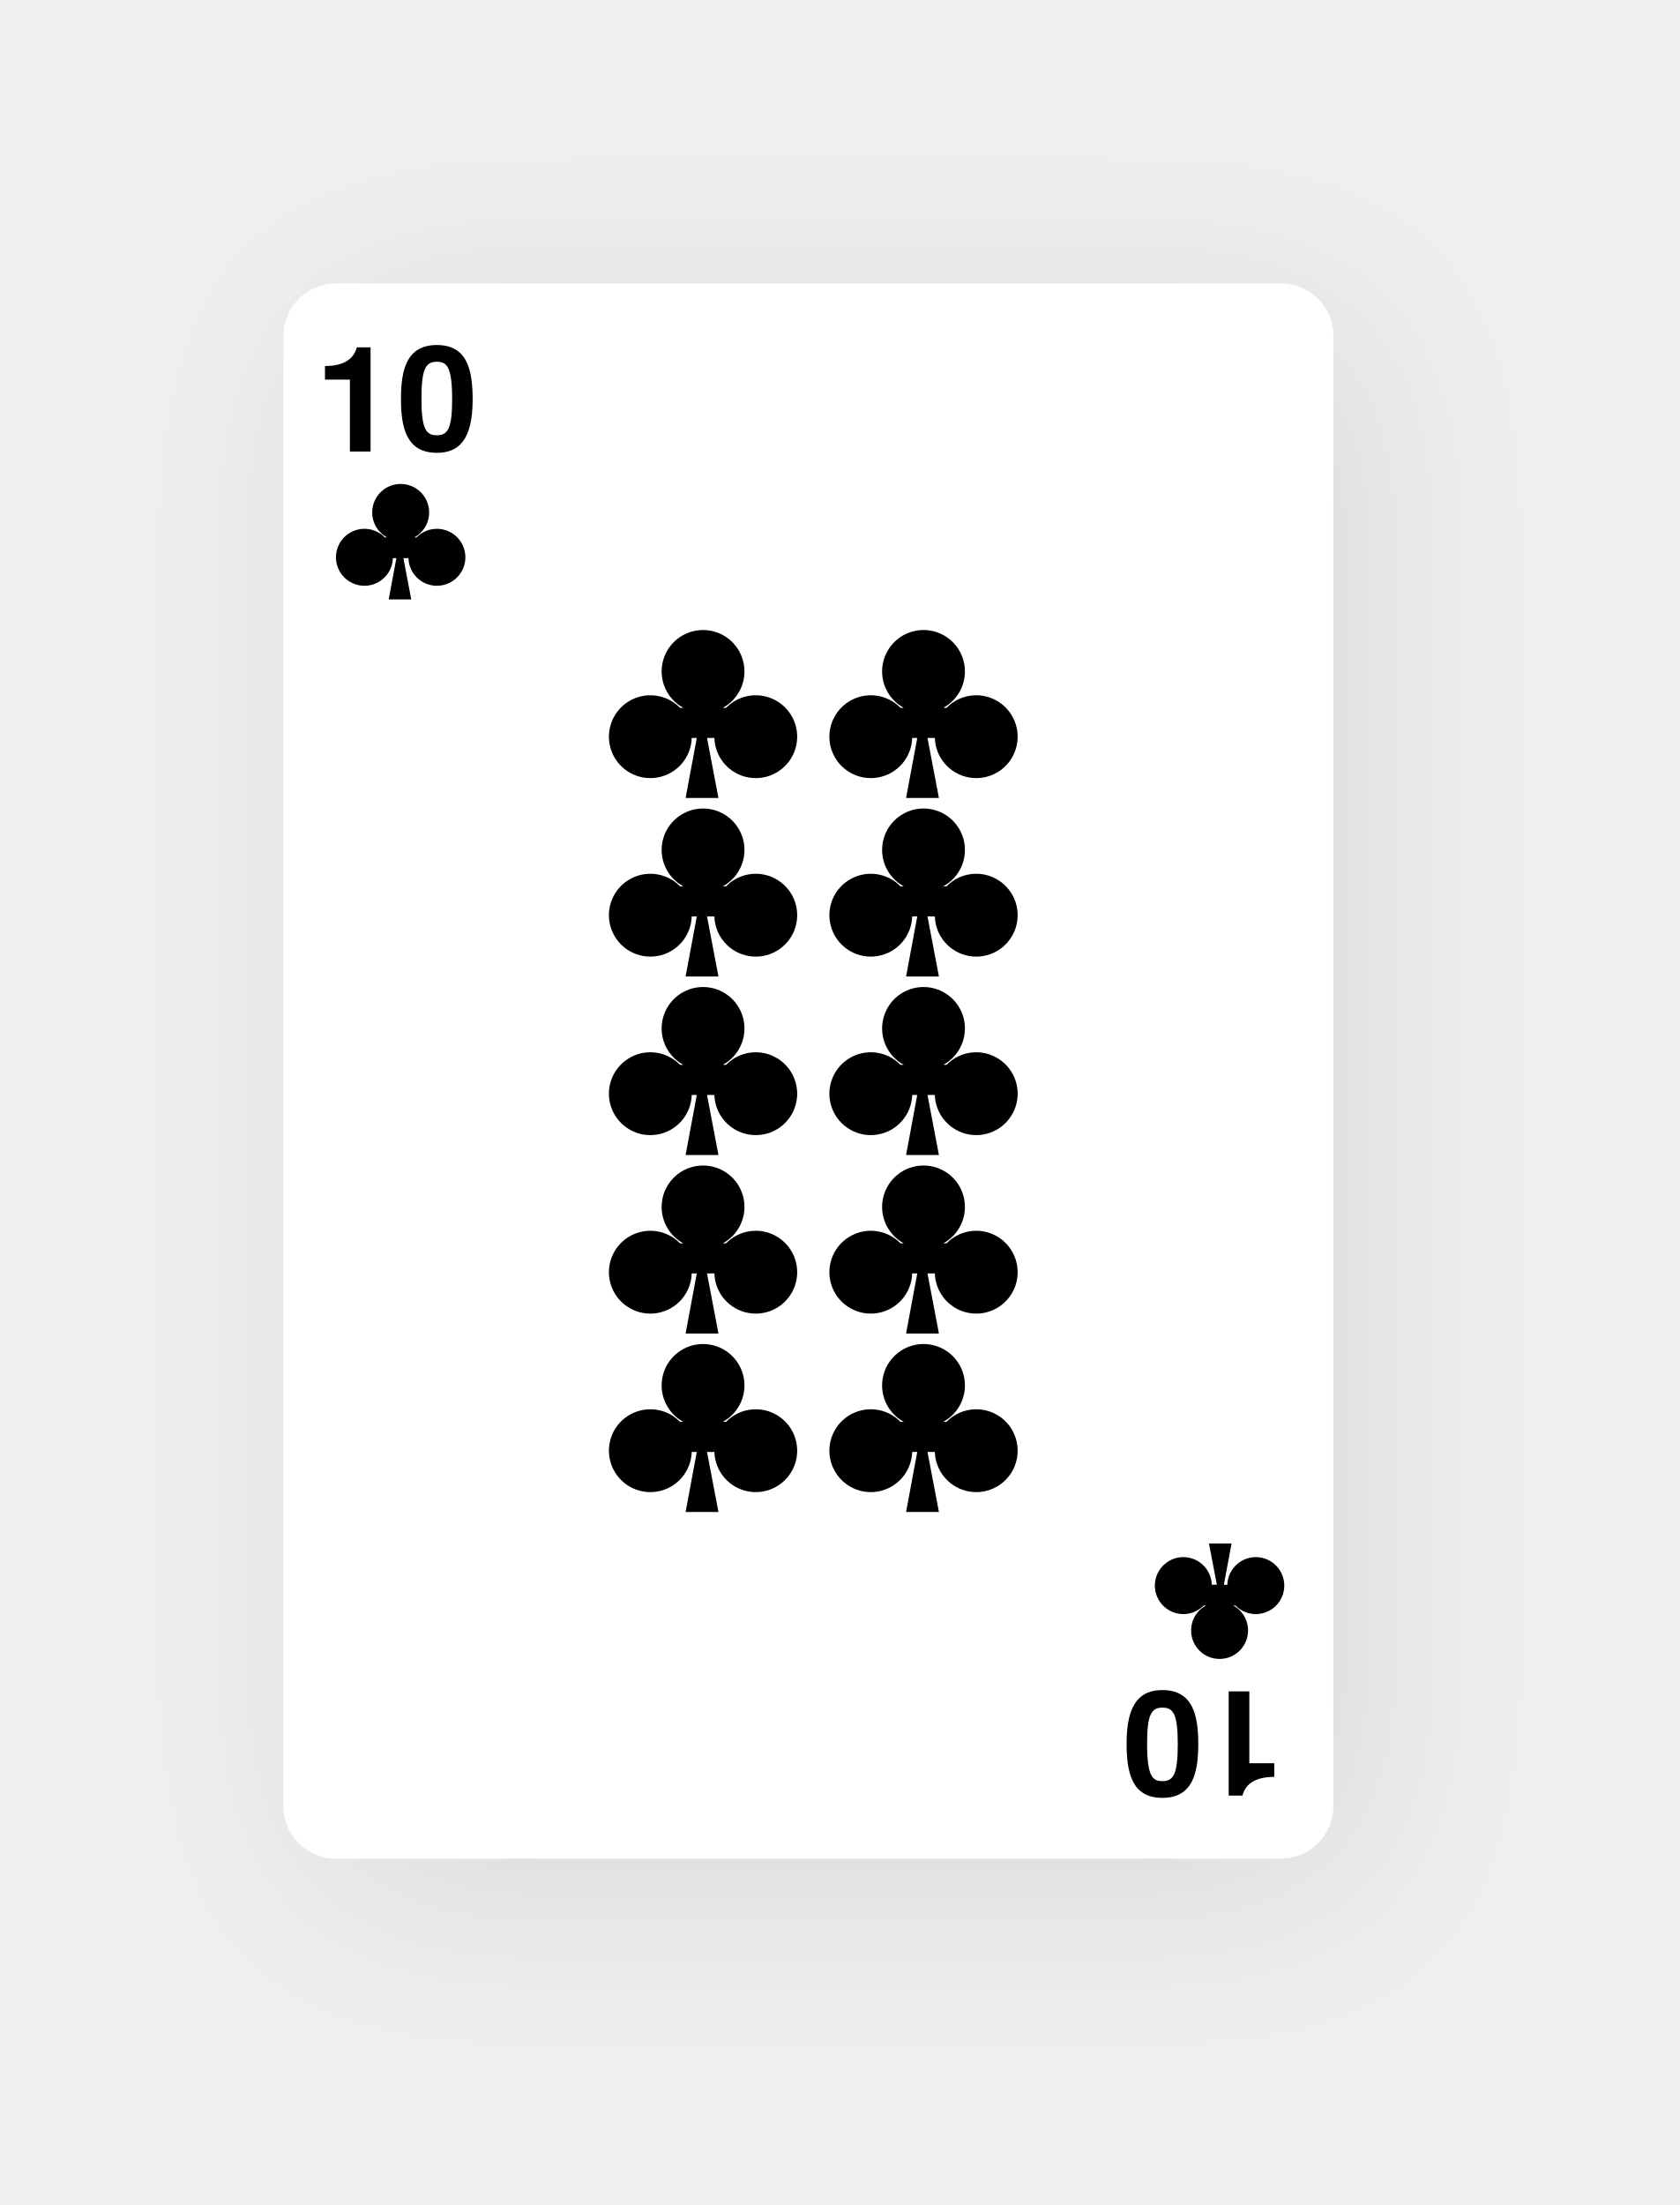
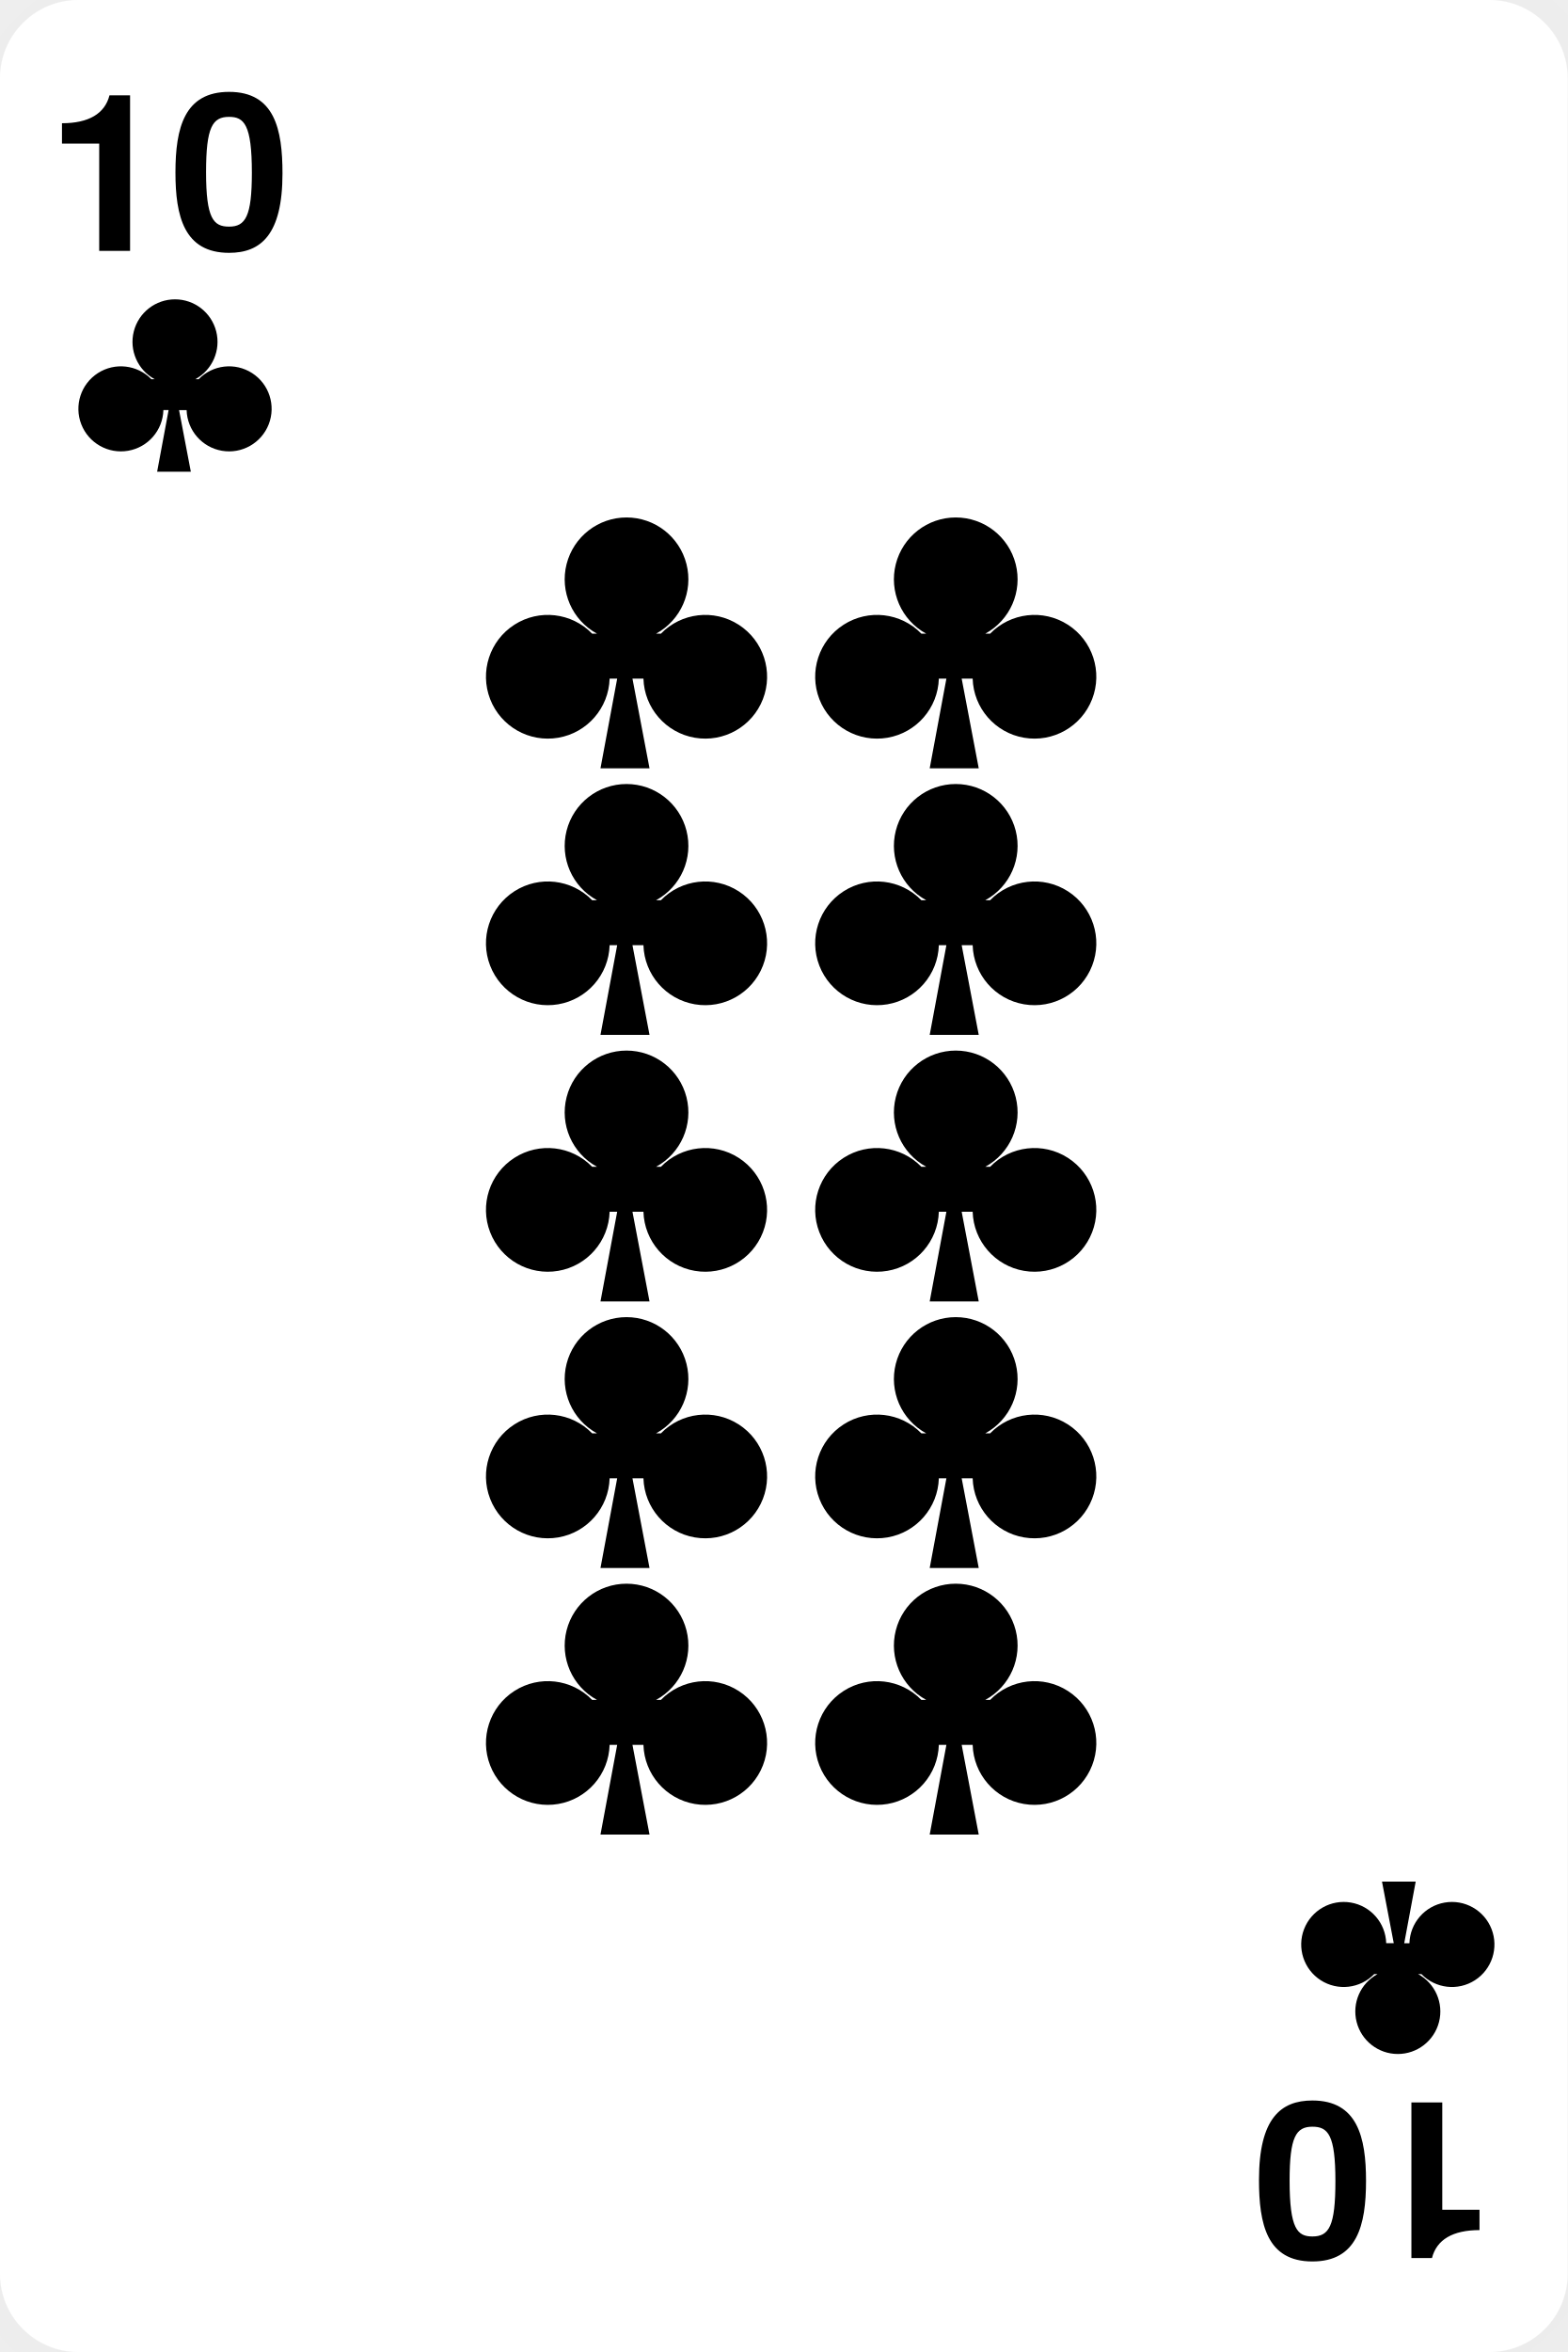
- <svg xmlns="http://www.w3.org/2000/svg" viewBox="0 0 160 210">
+ <svg xmlns="http://www.w3.org/2000/svg" viewBox="0 0 100 150">
  <defs>
    <style>
      .cls-1 {
        fill: #fff;
      }

      .cls-2 {
        font-size: 14px;
        font-family: HelveticaNeue-Bold, Helvetica Neue;
        font-weight: 700;
      }

      .cls-3 {
        filter: url(#Rectangle_1);
      }
    </style>
-     <filter id="Rectangle_1" x="0" y="0" width="160" height="210" filterUnits="userSpaceOnUse">
+     <filter id="Rectangle_1" x="0" y="0" width="100" height="150" filterUnits="userSpaceOnUse">
      <feOffset dx="3" dy="3" input="SourceAlpha" />
      <feGaussianBlur stdDeviation="10" result="blur" />
      <feFlood flood-opacity="0.102" />
      <feComposite operator="in" in2="blur" />
      <feComposite in="SourceGraphic" />
    </filter>
  </defs>
  <g id="Group_256" data-name="Group 256" transform="translate(-1126 -818)">
    <g id="Group_238" data-name="Group 238" transform="translate(352 595)">
      <g id="Symbol_5_275" data-name="Symbol 5 – 275" transform="translate(661 6)">
        <g class="cls-3" transform="matrix(1, 0, 0, 1, 113, 217)">
-           <rect id="Rectangle_1-2" data-name="Rectangle 1" class="cls-1" width="100" height="150" rx="5" transform="translate(27 27)" />
+           <rect id="Rectangle_1-2" data-name="Rectangle 1" class="cls-1" width="100" height="150" rx="5" />
        </g>
      </g>
-       <g id="Group_8" data-name="Group 8" transform="translate(0 -3)">
+       <g id="Group_8" data-name="Group 8" transform="translate(-27 -30)">
        <text id="_10" data-name="10" class="cls-2" transform="translate(804 269)">
          <tspan x="0" y="0">10</tspan>
        </text>
        <g id="Symbol_3_120" data-name="Symbol 3 – 120" transform="translate(314.423 -53)">
          <path id="Union_2" data-name="Union 2" d="M5.023,11l.732-3.932H5.423A2.712,2.712,0,1,1,4.657,5.1h.211a2.712,2.712,0,1,1,2.591,0h.211a2.712,2.712,0,1,1-.766,1.973H6.423L7.173,11Z" transform="translate(491.577 325.085)" />
        </g>
      </g>
-       <g id="Group_9" data-name="Group 9" transform="translate(1702.328 653.085) rotate(180)">
+       <g id="Group_9" data-name="Group 9" transform="translate(1675.328 626.085) rotate(180)">
        <text id="_10-2" data-name="10" class="cls-2" transform="translate(806 269)">
          <tspan x="0" y="0">10</tspan>
        </text>
        <g id="Symbol_3_121" data-name="Symbol 3 – 121" transform="translate(314.423 -53)">
          <path id="Union_2-2" data-name="Union 2" d="M5.023,11l.732-3.932H5.423A2.712,2.712,0,1,1,4.657,5.1h.211a2.712,2.712,0,1,1,2.591,0h.211a2.712,2.712,0,1,1-.766,1.973H6.423L7.173,11Z" transform="translate(491.577 325.085)" />
        </g>
      </g>
    </g>
-     <g id="Group_255" data-name="Group 255" transform="translate(-2.948 -8)">
+     <g id="Group_255" data-name="Group 255" transform="translate(-29.948 -35)">
      <g id="Group_254" data-name="Group 254" transform="translate(841 0.931)">
        <path id="Union_15" data-name="Union 15" d="M7.305,16,8.37,10.281H7.888A3.945,3.945,0,1,1,6.774,7.412h.308a3.945,3.945,0,1,1,3.769,0h.308a3.945,3.945,0,1,1-1.114,2.869h-.7L10.433,16Z" transform="translate(345.947 885.069)" />
        <path id="Union_16" data-name="Union 16" d="M7.305,16,8.37,10.281H7.888A3.945,3.945,0,1,1,6.774,7.412h.308a3.945,3.945,0,1,1,3.769,0h.308a3.945,3.945,0,1,1-1.114,2.869h-.7L10.433,16Z" transform="translate(345.947 902.069)" />
        <path id="Union_17" data-name="Union 17" d="M7.305,16,8.37,10.281H7.888A3.945,3.945,0,1,1,6.774,7.412h.308a3.945,3.945,0,1,1,3.769,0h.308a3.945,3.945,0,1,1-1.114,2.869h-.7L10.433,16Z" transform="translate(345.947 919.069)" />
        <path id="Union_21" data-name="Union 21" d="M7.305,16,8.37,10.281H7.888A3.945,3.945,0,1,1,6.774,7.412h.308a3.945,3.945,0,1,1,3.769,0h.308a3.945,3.945,0,1,1-1.114,2.869h-.7L10.433,16Z" transform="translate(345.947 936.069)" />
        <path id="Union_24" data-name="Union 24" d="M7.305,16,8.37,10.281H7.888A3.945,3.945,0,1,1,6.774,7.412h.308a3.945,3.945,0,1,1,3.769,0h.308a3.945,3.945,0,1,1-1.114,2.869h-.7L10.433,16Z" transform="translate(345.947 953.069)" />
      </g>
      <g id="Group_253" data-name="Group 253" transform="translate(862 17.931)">
        <path id="Union_15-2" data-name="Union 15" d="M7.305,16,8.37,10.281H7.888A3.945,3.945,0,1,1,6.774,7.412h.308a3.945,3.945,0,1,1,3.769,0h.308a3.945,3.945,0,1,1-1.114,2.869h-.7L10.433,16Z" transform="translate(345.947 885.069)" />
        <path id="Union_20" data-name="Union 20" d="M7.305,16,8.37,10.281H7.888A3.945,3.945,0,1,1,6.774,7.412h.308a3.945,3.945,0,1,1,3.769,0h.308a3.945,3.945,0,1,1-1.114,2.869h-.7L10.433,16Z" transform="translate(345.947 868.069)" />
        <path id="Union_16-2" data-name="Union 16" d="M7.305,16,8.37,10.281H7.888A3.945,3.945,0,1,1,6.774,7.412h.308a3.945,3.945,0,1,1,3.769,0h.308a3.945,3.945,0,1,1-1.114,2.869h-.7L10.433,16Z" transform="translate(345.947 902.069)" />
        <path id="Union_17-2" data-name="Union 17" d="M7.305,16,8.37,10.281H7.888A3.945,3.945,0,1,1,6.774,7.412h.308a3.945,3.945,0,1,1,3.769,0h.308a3.945,3.945,0,1,1-1.114,2.869h-.7L10.433,16Z" transform="translate(345.947 919.069)" />
        <path id="Union_23" data-name="Union 23" d="M7.305,16,8.37,10.281H7.888A3.945,3.945,0,1,1,6.774,7.412h.308a3.945,3.945,0,1,1,3.769,0h.308a3.945,3.945,0,1,1-1.114,2.869h-.7L10.433,16Z" transform="translate(345.947 936.069)" />
      </g>
    </g>
  </g>
</svg>
